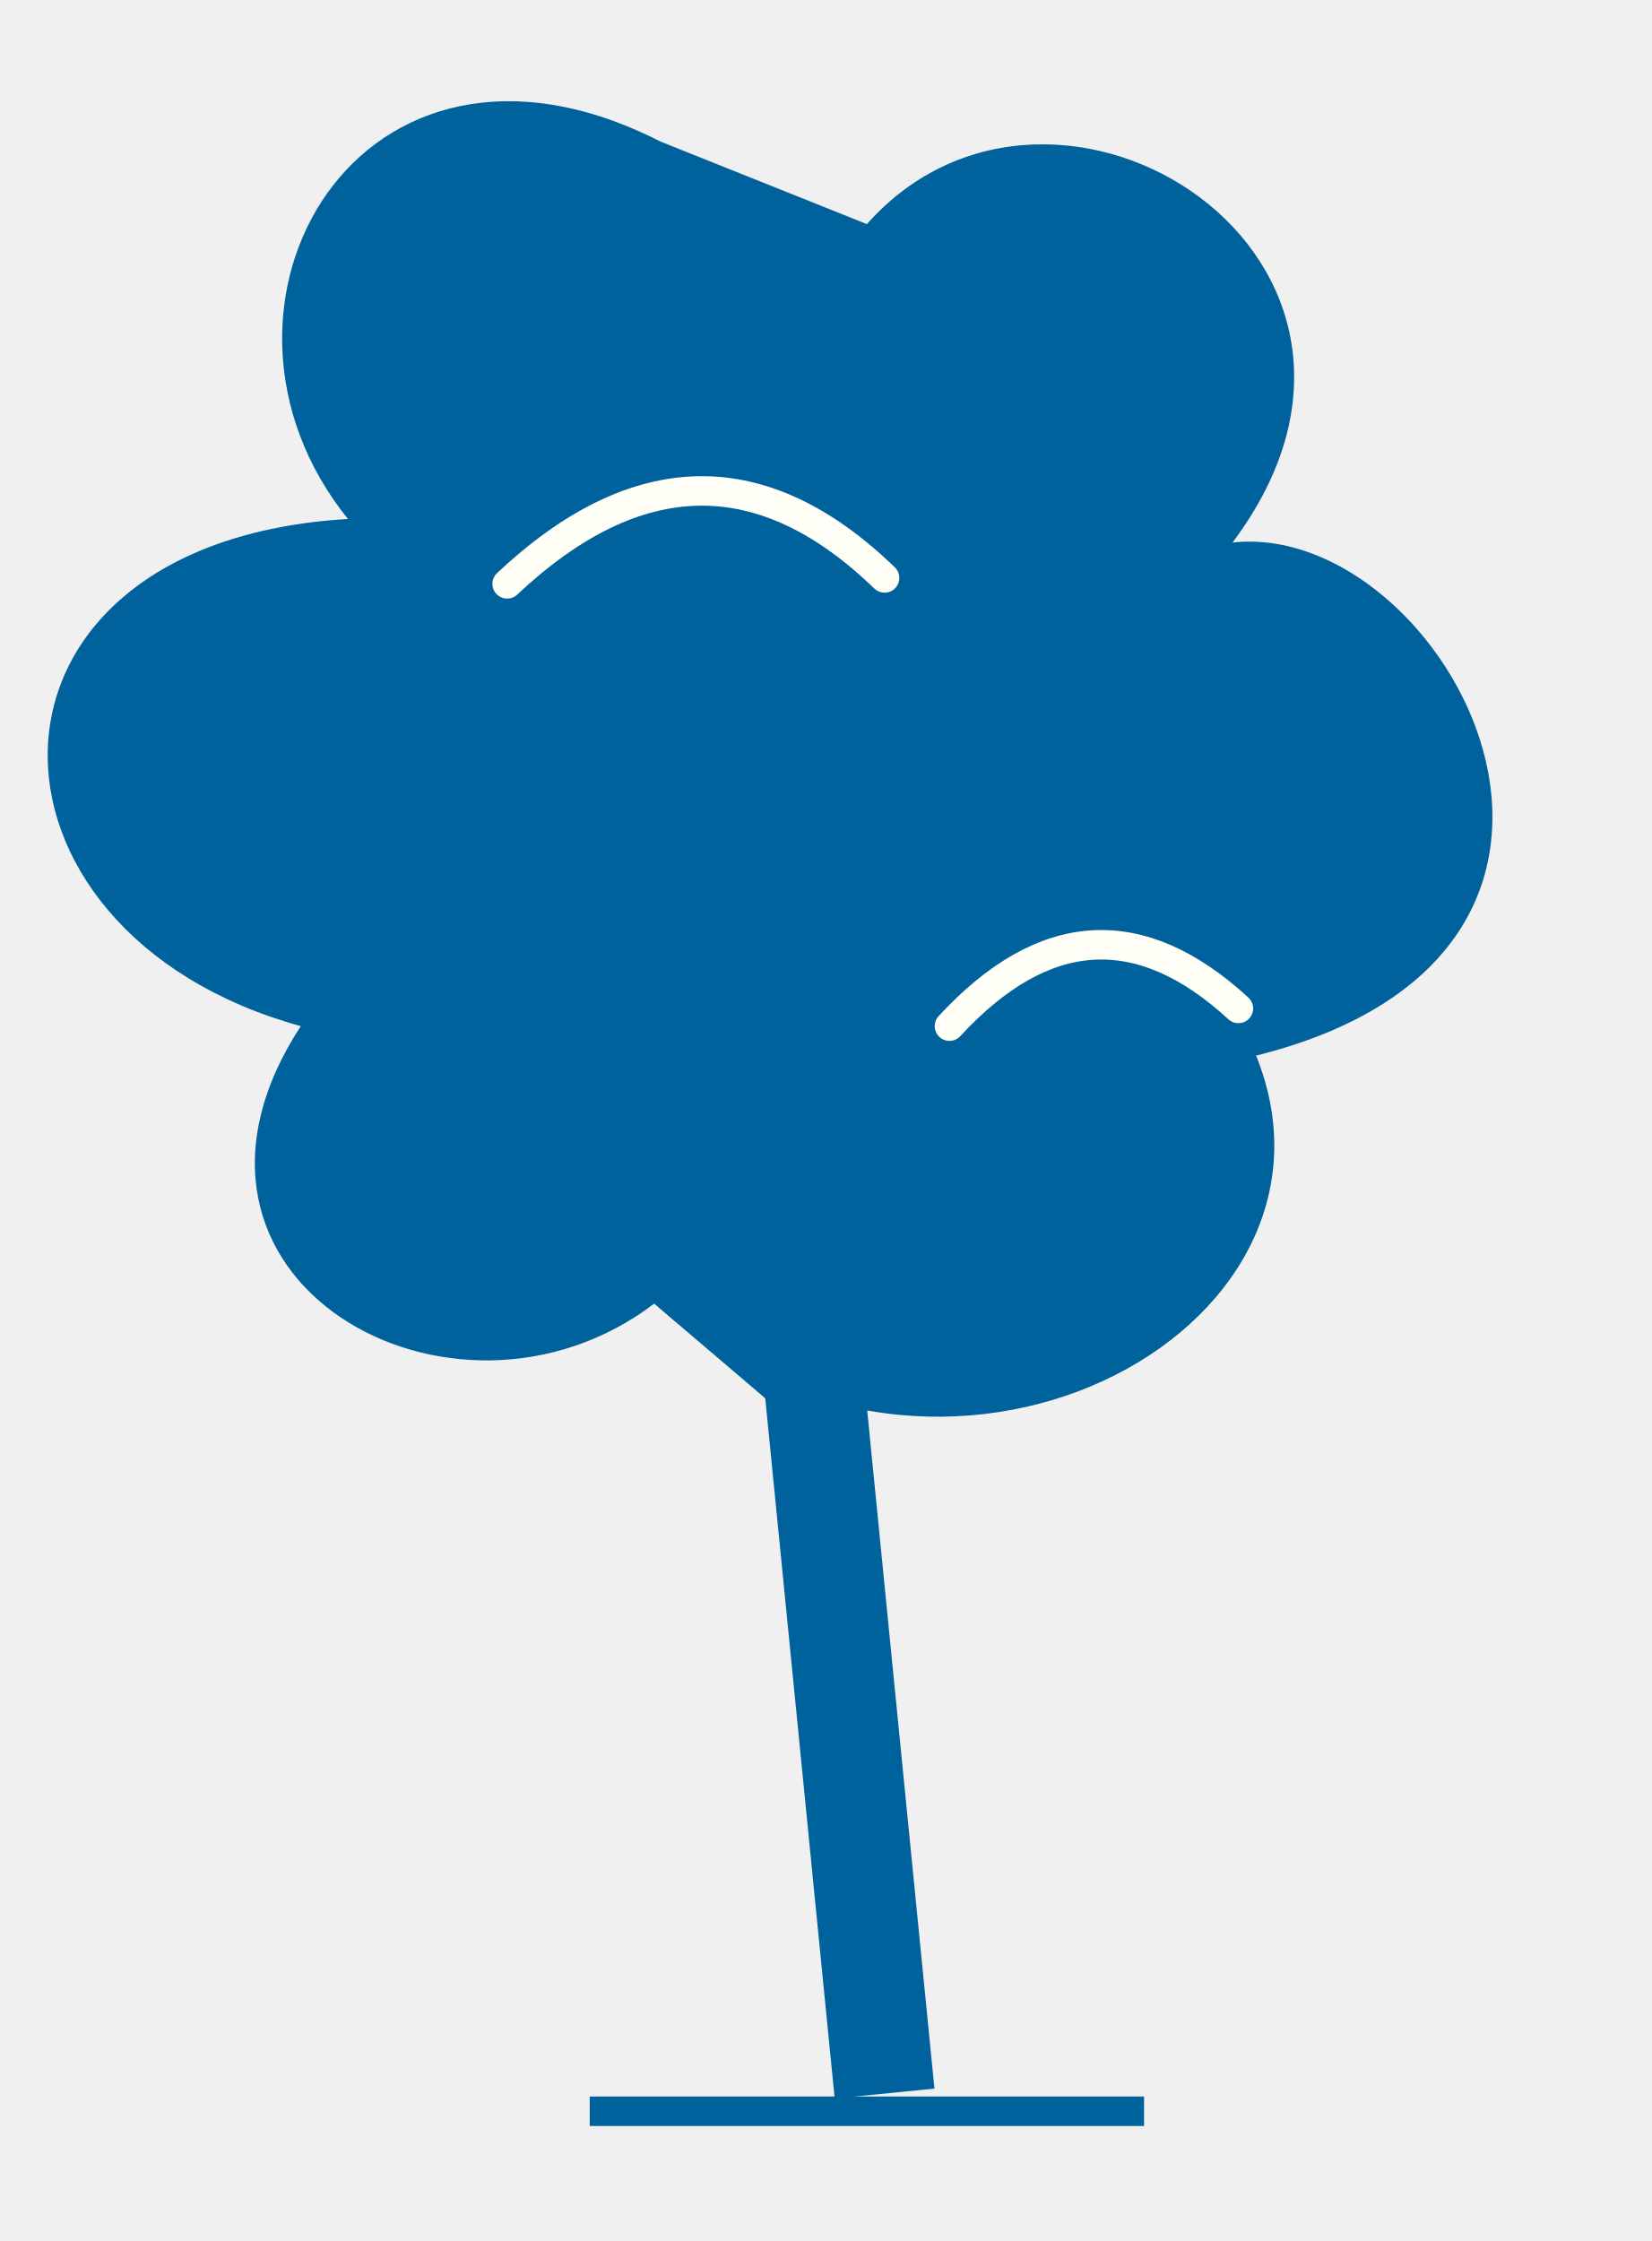
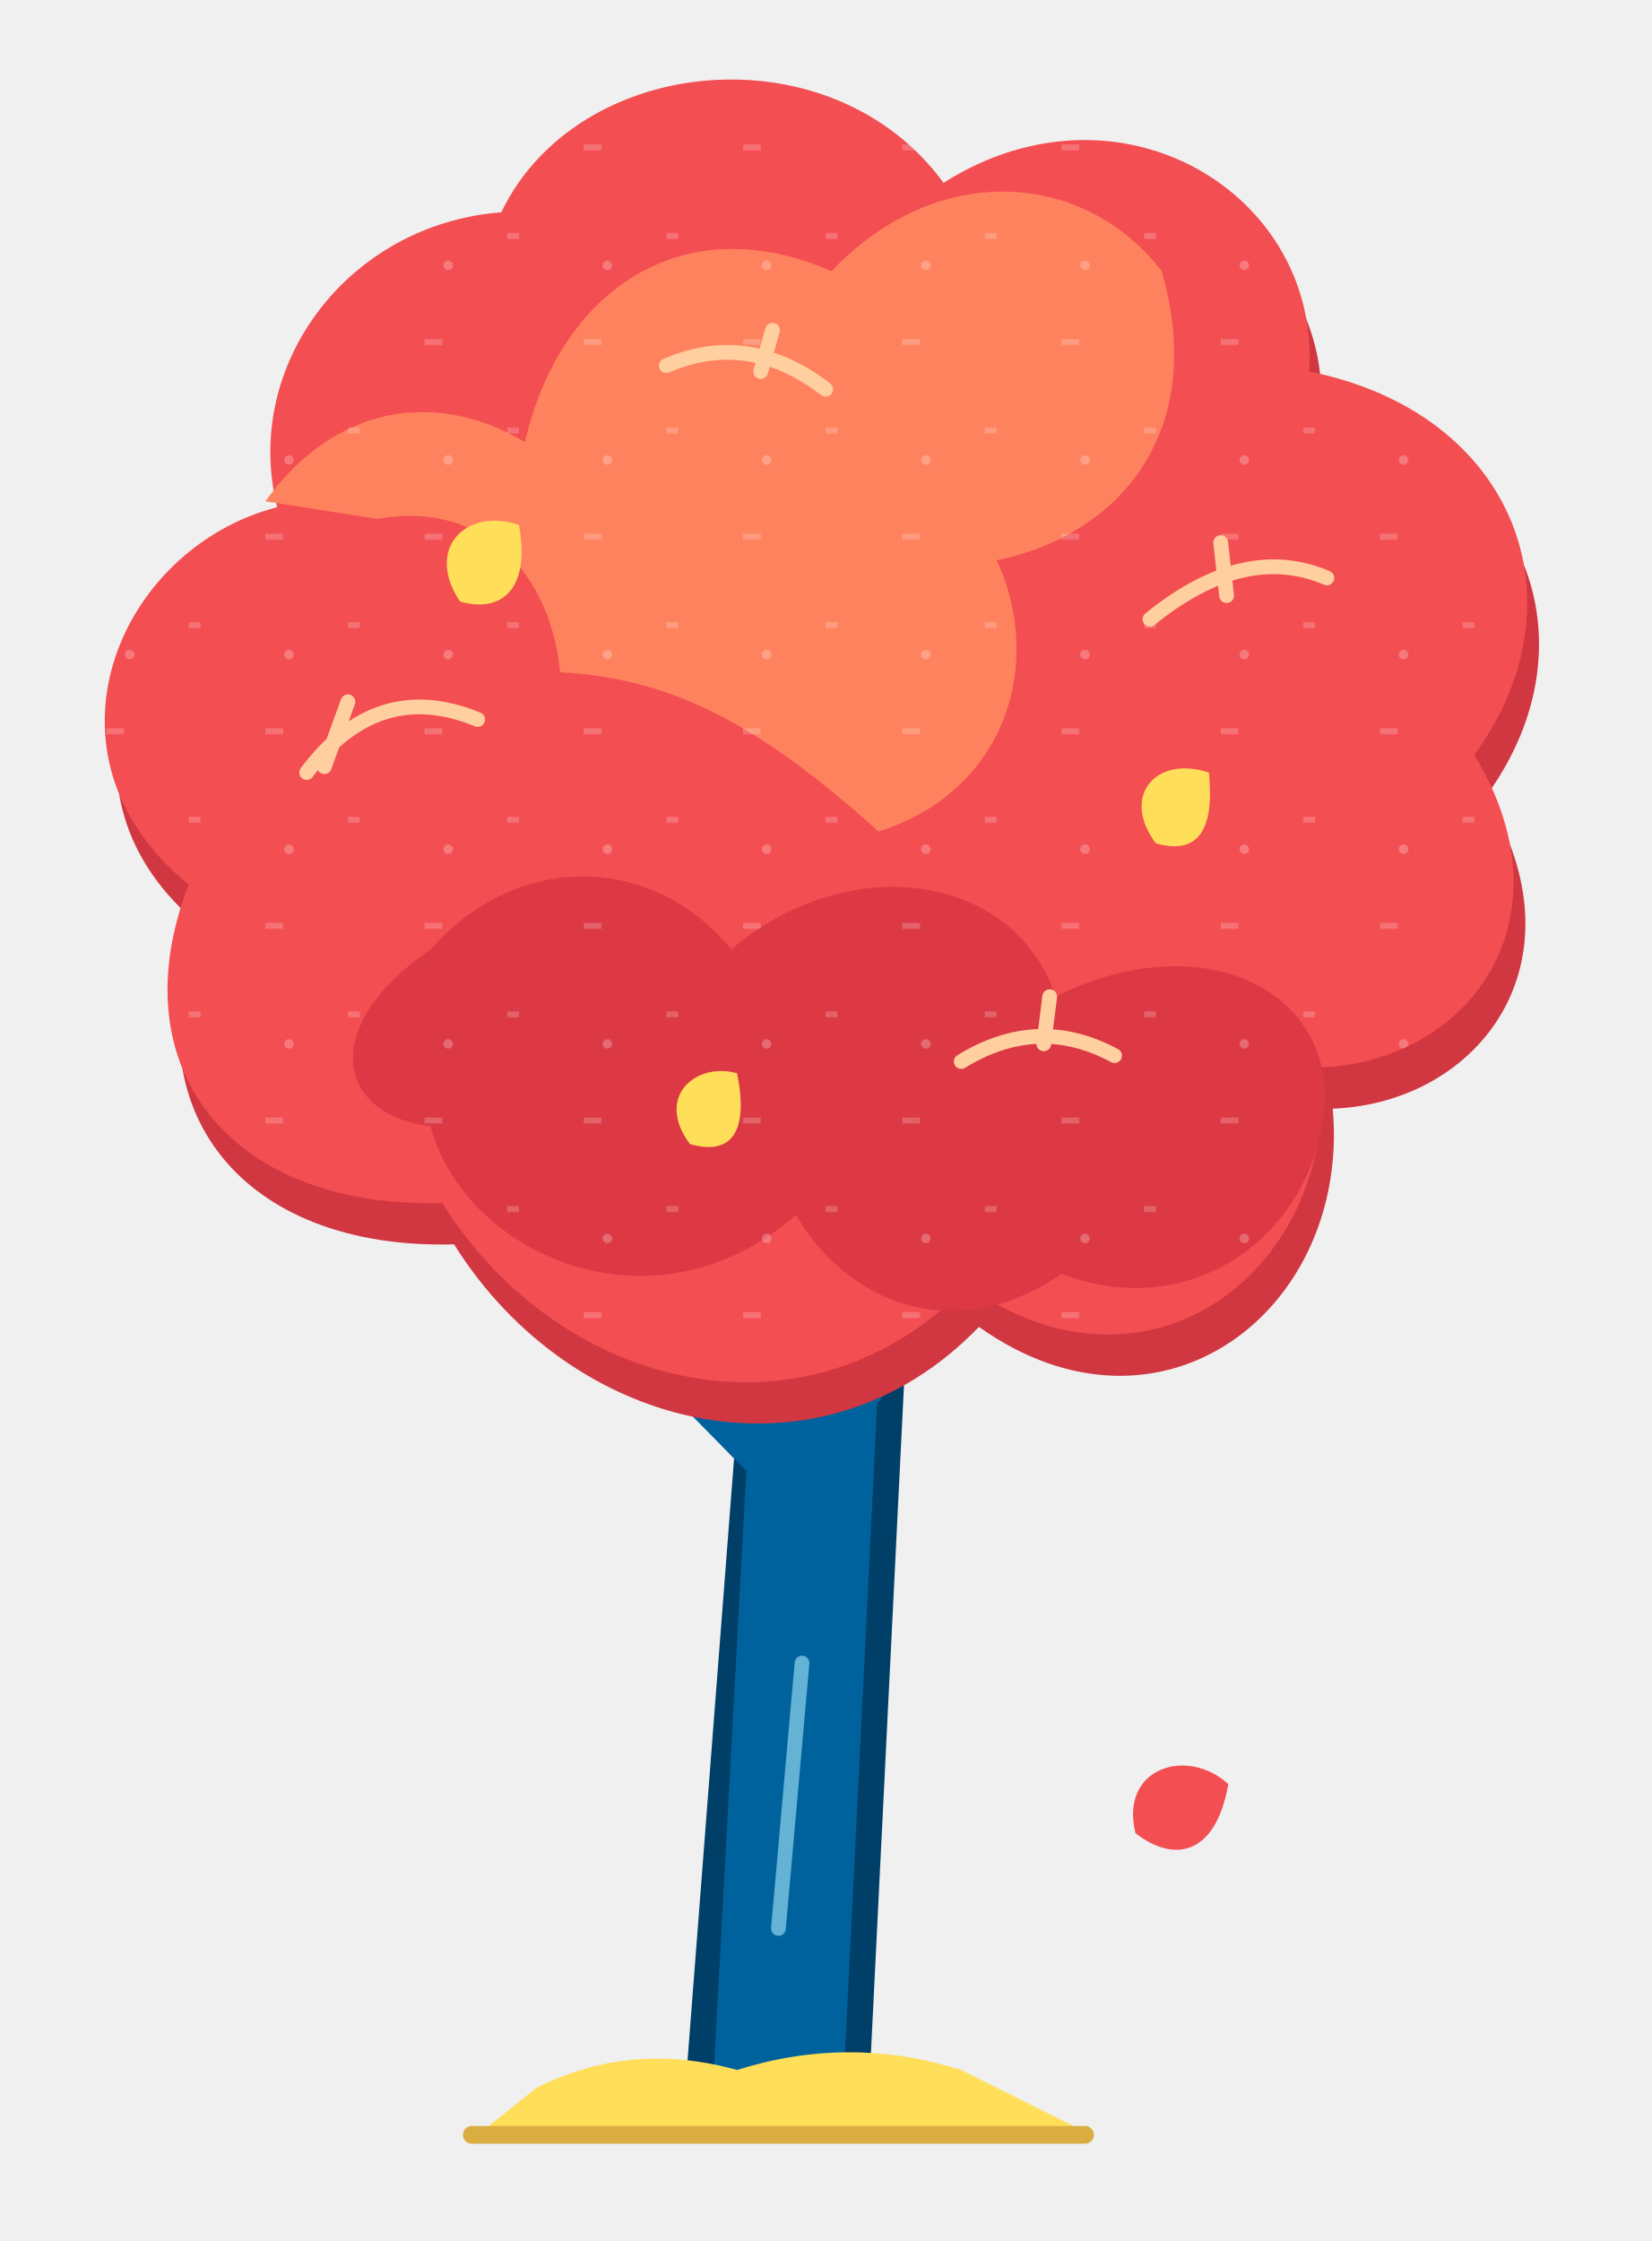
- <svg xmlns="http://www.w3.org/2000/svg" width="280" height="380" viewBox="0 0 280 380">
-   <path d="M126 113L150 355" stroke="#00629d" stroke-width="17" />
-   <path d="M135 235L74 183M142 190L197 120" stroke="#00629d" stroke-width="10" />
-   <path d="M112 24C61-2 30 52 59 88C-8 92-7 158 51 174C23 217 77 247 111 221C159 265 232 226 213 179C285 161 245 88 209 92C245 44 179 2 147 38Z" fill="#00629d" />
-   <path d="M86 99Q119 68 150 98M161 174Q185 148 210 171" fill="none" stroke="#fffef7" stroke-width="5" stroke-linecap="round" />
-   <path d="M100 358H194" stroke="#00629d" stroke-width="5" />
+ <svg xmlns="http://www.w3.org/2000/svg" width="560" height="760" viewBox="0 0 280 380">
+   <defs>
+     <pattern id="fiber" width="27" height="33" patternUnits="userSpaceOnUse">
+       <path d="M5 7h2M18 25h3" stroke="#fff" stroke-width="1" opacity=".2" />
+       <circle cx="22" cy="12" r=".8" fill="#fff" opacity=".25" />
+     </pattern>
+     <path id="crown" d="M75 204C39 205 20 181 32 150C5 128 20 93 47 86C41 62 59 38 85 36C98 9 141 5 160 31C190 12 224 33 222 63C257 70 269 102 250 128C267 156 249 180 224 181C227 215 195 240 164 218C137 246 95 236 75 204Z" />
+   </defs>
+   <path d="M132 150L116 357L147 362L157 160Z" fill="#003f68" />
+   <path d="M132 149L121 352L143 354L153 152Z" fill="#00629d" />
+   <path d="M133 256L79 201L84 189L139 232M142 221L191 163L202 168L148 239" fill="#00629d" />
+   <path d="M136 282l-4 45M142 171l-2 43" stroke="#64b2d4" stroke-width="2.5" stroke-linecap="round" />
+   <use href="#crown" fill="#d13741" transform="translate(2 7)" />
+   <use href="#crown" fill="#f34e52" />
+   <path d="M45 85C58 67 76 67 89 75C95 49 116 35 141 46C159 27 184 29 197 46C205 74 189 91 169 95C177 112 171 134 149 141C130 124 115 115 95 114C93 95 80 85 64 88Z" fill="#ff825f" />
+   <path d="M73 161C88 144 111 145 124 161C144 144 172 148 179 169C205 156 229 169 224 192C220 211 201 224 180 216C161 229 143 220 135 206C111 227 79 213 73 191C57 189 54 174 73 161Z" fill="#dc3944" />
+   <use href="#crown" fill="url(#fiber)" />
+   <g fill="none" stroke="#ffcf9f" stroke-width="2.5" stroke-linecap="round">
+     <path d="M52 131q12-16 29-9M55 130l4-11M195 105q16-13 30-7M208 101l-1-9M113 62q14-6 27 4M129 63l2-7M163 180q13-8 26-1M177 177l1-8" />
+   </g>
+   <g fill="#ffde59">
+     <path d="M78 102c-6-9 1-16 10-13 2 11-3 15-10 13Z" />
+     <path d="M196 143c-6-8 0-15 9-12 1 10-2 14-9 12Z" />
+     <path d="M117 194c-6-8 1-14 8-12 2 10-1 14-8 12Z" />
+   </g>
+   <path d="M91 354q16-8 34-3q19-6 38 0l22 11H81Z" fill="#ffde59" />
+   <path d="M80 362H184" stroke="#d9ad42" stroke-width="3" stroke-linecap="round" />
+   <path d="M194 312c-7-9 2-17 11-14 3 12-3 16-11 14Z" fill="#f34e52" transform="rotate(24 196 308)" />
</svg>
